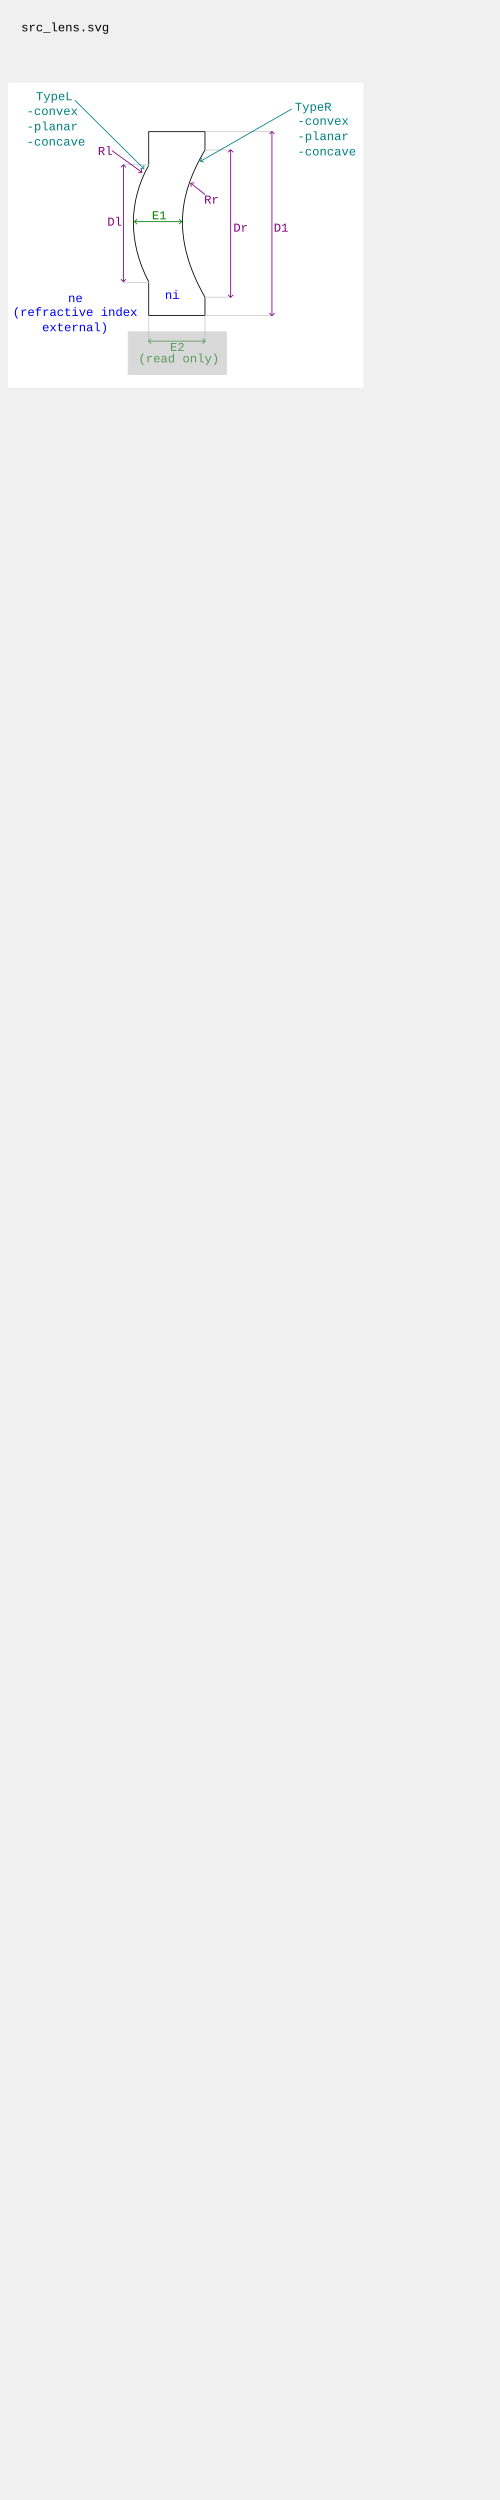
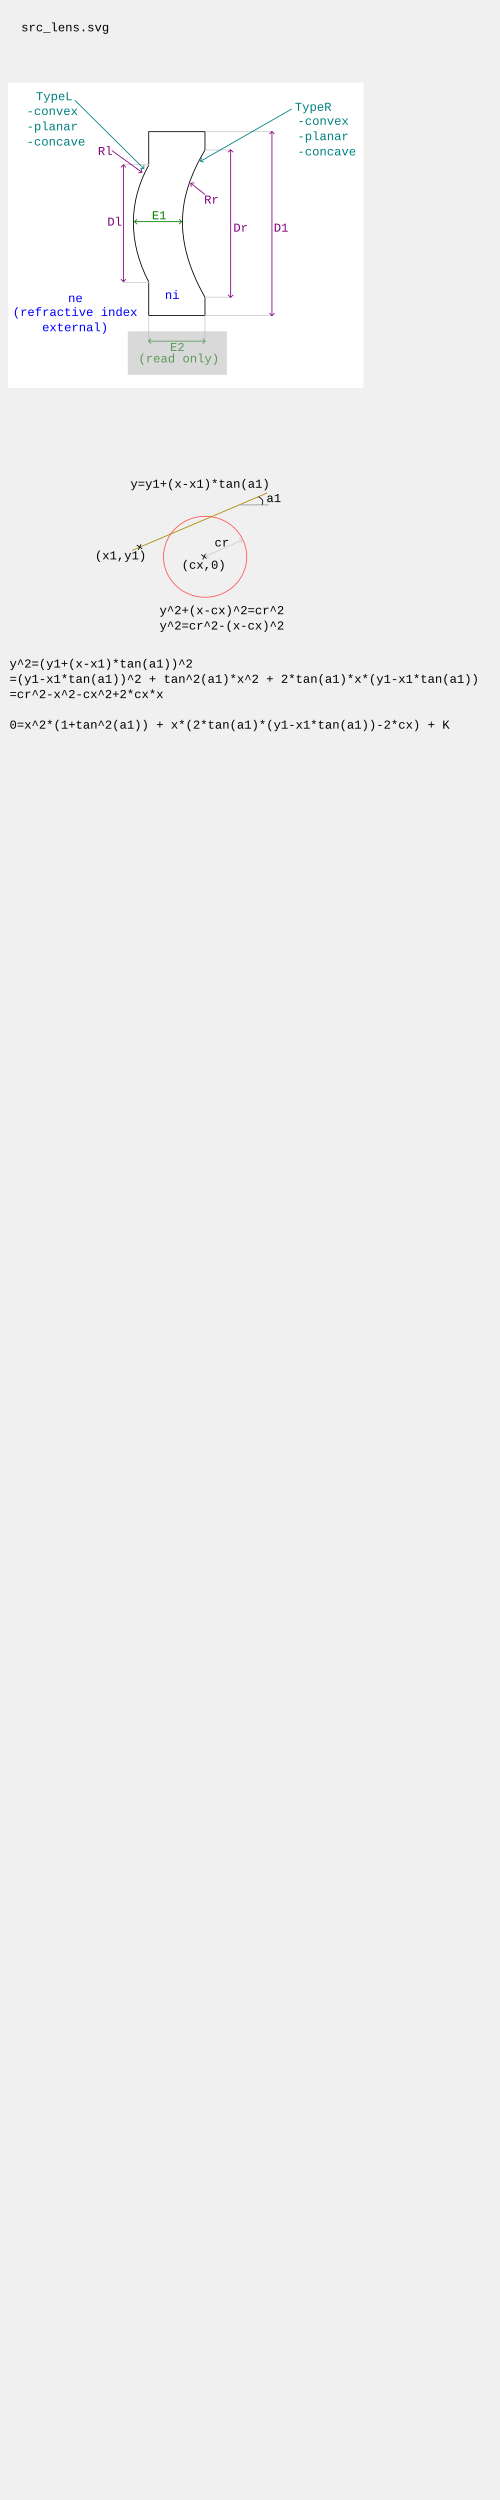
<svg xmlns="http://www.w3.org/2000/svg" width="600" height="3000" viewBox="0 0 158.75 793.75" version="1.1" id="svg1">
  <defs id="defs1">
+     <rect x="127.424" y="780.209" width="586.784" height="138.152" id="rect28" />
+     <rect x="185.792" y="722.921" width="198.801" height="50.721" id="rect26" />
+     <rect x="158.035" y="576.263" width="176.105" height="28.848" id="rect25" />
+     <rect x="320.415" y="668.689" width="31.992" height="23.561" id="rect24" />
+     <rect x="213.489" y="674.198" width="70.499" height="24.37" id="rect23" />
+     <rect x="293.013" y="661.043" width="35.232" height="31.242" id="rect22" />
+     <rect x="125.836" y="632.3" width="80.365" height="22.205" id="rect19" />
    <rect x="364.045" y="319.406" width="100.474" height="68.497" id="rect17" />
    <rect x="357.844" y="315.856" width="63.971" height="45.199" id="rect16" />
    <rect x="359.769" y="318.136" width="71.761" height="60.896" id="rect15" />
    <rect x="378.796" y="346.133" width="60.027" height="46.431" id="rect14" />
    <rect x="27.111" y="379.068" width="217.595" height="44.297" id="rect12" />
    <rect x="369.088" y="406.039" width="50.858" height="31.902" id="rect11" />
    <rect x="77.685" y="350.263" width="38.456" height="28.805" id="rect10" />
    <rect x="389.439" y="255.92" width="48.281" height="49.962" id="rect9" />
    <rect x="295.219" y="259.715" width="43.996" height="41.381" id="rect8" />
    <rect x="177.882" y="426.658" width="106.8" height="26.344" id="rect7" />
    <rect x="289.177" y="336.056" width="36.086" height="32.925" id="rect6" />
    <marker style="overflow:visible" id="ArrowWide" refX="0" refY="0" orient="auto-start-reverse" markerWidth="1" markerHeight="1" viewBox="0 0 1 1" preserveAspectRatio="xMidYMid">
      <path style="fill:none;stroke:context-stroke;stroke-width:1;stroke-linecap:butt" d="M 3,-3 0,0 3,3" transform="rotate(180,0.125,0)" id="path5" />
    </marker>
    <rect x="25.393" y="24.562" width="237.989" height="54.024" id="rect1" />
    <marker style="overflow:visible" id="ArrowWide-2" refX="0" refY="0" orient="auto-start-reverse" markerWidth="1" markerHeight="1" viewBox="0 0 1 1" preserveAspectRatio="xMidYMid">
      <path style="fill:none;stroke:context-stroke;stroke-width:1;stroke-linecap:butt" d="M 3,-3 0,0 3,3" transform="rotate(180,0.125,0)" id="path5-7" />
    </marker>
    <rect x="289.177" y="336.056" width="36.086" height="32.925" id="rect6-6" />
    <marker style="overflow:visible" id="ArrowWide-4" refX="0" refY="0" orient="auto-start-reverse" markerWidth="1" markerHeight="1" viewBox="0 0 1 1" preserveAspectRatio="xMidYMid">
      <path style="fill:none;stroke:context-stroke;stroke-width:1;stroke-linecap:butt" d="M 3,-3 0,0 3,3" transform="rotate(180,0.125,0)" id="path5-5" />
    </marker>
    <rect x="295.219" y="259.715" width="43.996" height="41.381" id="rect8-6" />
    <marker style="overflow:visible" id="ArrowWide-5" refX="0" refY="0" orient="auto-start-reverse" markerWidth="1" markerHeight="1" viewBox="0 0 1 1" preserveAspectRatio="xMidYMid">
      <path style="fill:none;stroke:context-stroke;stroke-width:1;stroke-linecap:butt" d="M 3,-3 0,0 3,3" transform="rotate(180,0.125,0)" id="path5-54" />
    </marker>
    <marker style="overflow:visible" id="ArrowWide-5-9" refX="0" refY="0" orient="auto-start-reverse" markerWidth="1" markerHeight="1" viewBox="0 0 1 1" preserveAspectRatio="xMidYMid">
      <path style="fill:none;stroke:context-stroke;stroke-width:1;stroke-linecap:butt" d="M 3,-3 0,0 3,3" transform="rotate(180,0.125,0)" id="path5-54-3" />
    </marker>
    <rect x="357.844" y="315.856" width="63.971" height="45.199" id="rect16-5" />
    <rect x="364.045" y="319.406" width="100.474" height="68.497" id="rect17-4" />
    <marker style="overflow:visible" id="ArrowWide-5-9-8" refX="0" refY="0" orient="auto-start-reverse" markerWidth="1" markerHeight="1" viewBox="0 0 1 1" preserveAspectRatio="xMidYMid">
      <path style="fill:none;stroke:context-stroke;stroke-width:1;stroke-linecap:butt" d="M 3,-3 0,0 3,3" transform="rotate(180,0.125,0)" id="path5-54-3-6" />
    </marker>
  </defs>
  <g id="layer1">
    <rect style="opacity:1;fill:#ffffff;stroke:#ffffff;stroke-width:0.265" id="rect18" width="112.593" height="96.642" x="2.658" y="26.361" />
    <text xml:space="preserve" transform="scale(0.2645833)" id="text1" style="font-size:14.667px;line-height:normal;font-family:'Liberation Mono';-inkscape-font-specification:'Liberation Mono';text-align:start;text-decoration-color:#000000;white-space:pre;shape-inside:url(#rect1);display:inline;fill:#000000;stroke-width:1;-inkscape-stroke:none;stop-color:#000000" x="-51.584" y="0">
-       <tspan x="25.393" y="37.613" id="tspan1">src_lens.svg</tspan>
+       <tspan x="25.393" y="37.613" id="tspan29">src_lens.svg</tspan>
    </text>
    <path style="fill:#ffffff;stroke:#000000;stroke-width:0.265" d="M 47.217,52.466 V 41.81 h 17.862 v 5.804" id="path1" />
    <path style="fill:#ffffff;stroke:#000000;stroke-width:0.265" d="M 47.217,89.507 V 100.163 H 65.078 V 94.359" id="path1-5" />
    <path style="fill:#ffffff;stroke:#000000;stroke-width:0.265" d="m 47.217,52.466 c -6.331,11.344 -6.629,24.261 0,37.042" id="path2" />
    <path style="fill:#ffffff;stroke:#000000;stroke-width:0.265" d="m 65.078,47.614 c -7.406,12.654 -11.425,26.647 0,46.745" id="path3" />
    <path style="fill:#ffffff;stroke:#008000;stroke-width:0.265;marker-start:url(#ArrowWide);marker-end:url(#ArrowWide)" d="M 42.786,70.374 H 57.593" id="path4" />
    <path style="fill:#ffffff;stroke:#cccccc;stroke-width:0.265" d="m 47.217,100.163 v 8.156" id="path6" />
    <path style="fill:#ffffff;stroke:#cccccc;stroke-width:0.265" d="m 65.078,100.163 v 8.156" id="path6-2" />
    <path style="fill:#ffffff;stroke:#008000;stroke-width:0.265;marker-start:url(#ArrowWide-2);marker-end:url(#ArrowWide-2)" d="M 47.217,108.319 H 65.078" id="path4-3" />
    <text xml:space="preserve" transform="matrix(0.2645833,0,0,0.2645833,-30.73875,-22.73891)" id="text6" style="font-size:14.667px;line-height:normal;font-family:'Liberation Mono';-inkscape-font-specification:'Liberation Mono';text-align:center;text-decoration-color:#000000;white-space:pre;shape-inside:url(#rect6);fill:#008000;stroke-width:1;-inkscape-stroke:none;stop-color:#000000">
-       <tspan x="298.419" y="349.107" id="tspan2">E1</tspan>
+       <tspan x="298.419" y="349.107" id="tspan30">E1</tspan>
    </text>
    <text xml:space="preserve" transform="matrix(0.2645833,0,0,0.2645833,-24.99232,19.08451)" id="text6-6" style="font-size:14.667px;line-height:normal;font-family:'Liberation Mono';-inkscape-font-specification:'Liberation Mono';text-align:center;text-decoration-color:#000000;white-space:pre;shape-inside:url(#rect6-6);display:inline;fill:#008000;stroke-width:1;-inkscape-stroke:none;stop-color:#000000">
-       <tspan x="298.419" y="349.107" id="tspan3">E2</tspan>
+       <tspan x="298.419" y="349.107" id="tspan31">E2</tspan>
    </text>
    <text xml:space="preserve" transform="matrix(0.2645833,0,0,0.2645833,-4.418895,-1.272892)" id="text7" style="font-size:14.667px;line-height:normal;font-family:'Liberation Mono';-inkscape-font-specification:'Liberation Mono';text-align:center;text-decoration-color:#000000;white-space:pre;shape-inside:url(#rect7);fill:#008000;stroke-width:1;-inkscape-stroke:none;stop-color:#000000">
-       <tspan x="182.874" y="439.708" id="tspan4">(read only)</tspan>
+       <tspan x="182.874" y="439.708" id="tspan32">(read only)</tspan>
    </text>
    <path style="fill:#ffffff;stroke:#cccccc;stroke-width:0.265" d="m 65.078,94.359 h 8.156" id="path6-2-2" />
    <path style="fill:#ffffff;stroke:#cccccc;stroke-width:0.265" d="m 65.078,47.614 h 8.156" id="path6-2-7" />
    <path style="fill:#008000;stroke:#800080;stroke-width:0.265;marker-start:url(#ArrowWide);marker-end:url(#ArrowWide)" d="M 73.234,47.614 V 94.359" id="path7" />
    <text xml:space="preserve" transform="matrix(0.2645833,0,0,0.2645833,-7.518603,1.384927)" id="text8" style="font-size:14.667px;line-height:normal;font-family:'Liberation Mono';-inkscape-font-specification:'Liberation Mono';text-align:center;text-decoration-color:#000000;white-space:pre;shape-inside:url(#rect8);fill:#800080;stroke-width:1;-inkscape-stroke:none;stop-color:#000000">
-       <tspan x="308.415" y="272.765" id="tspan5">Dr</tspan>
+       <tspan x="308.415" y="272.765" id="tspan33">Dr</tspan>
    </text>
    <path style="fill:#ffffff;stroke:#cccccc;stroke-width:0.265" d="M 65.211,41.81 H 86.34" id="path6-2-7-2" />
    <path style="fill:#ffffff;stroke:#cccccc;stroke-width:0.265" d="M 65.211,100.163 H 86.34" id="path6-2-7-2-3" />
    <path style="fill:#800080;stroke:#800080;stroke-width:0.265;marker-start:url(#ArrowWide);marker-end:url(#ArrowWide)" d="M 86.34,41.81 V 100.163" id="path8" />
    <text xml:space="preserve" transform="matrix(0.2645833,0,0,0.2645833,-20.17731,2.389)" id="text9" style="font-size:14.667px;line-height:normal;font-family:'Liberation Mono';-inkscape-font-specification:'Liberation Mono';text-align:center;text-decoration-color:#000000;white-space:pre;shape-inside:url(#rect9);fill:#800080;stroke-width:1;-inkscape-stroke:none;stop-color:#000000">
-       <tspan x="404.779" y="268.97" id="tspan6">D1</tspan>
+       <tspan x="404.779" y="268.97" id="tspan34">D1</tspan>
    </text>
    <path style="fill:#ffffff;stroke:#cccccc;stroke-width:0.265" d="m 39.178,52.269 h 8.156" id="path6-2-7-9" />
    <path style="fill:#ffffff;stroke:#cccccc;stroke-width:0.265" d="m 39.178,89.701 h 8.156" id="path6-2-7-4" />
    <path style="fill:#008000;stroke:#800080;stroke-width:0.265;marker-start:url(#ArrowWide-4);marker-end:url(#ArrowWide-4)" d="M 39.178,52.389 V 89.368" id="path7-6" />
    <text xml:space="preserve" transform="matrix(0.2645833,0,0,0.2645833,-47.53076,-0.5173832)" id="text8-2" style="font-size:14.667px;line-height:normal;font-family:'Liberation Mono';-inkscape-font-specification:'Liberation Mono';text-align:center;text-decoration-color:#000000;white-space:pre;shape-inside:url(#rect8-6);display:inline;fill:#800080;stroke-width:1;-inkscape-stroke:none;stop-color:#000000">
-       <tspan x="308.415" y="272.765" id="tspan7">Dl</tspan>
+       <tspan x="308.415" y="272.765" id="tspan35">Dl</tspan>
    </text>
    <text xml:space="preserve" transform="matrix(0.2645833,0,0,0.2645833,-1.707374,-0.2000091)" id="text10" style="font-size:14.667px;line-height:normal;font-family:'Liberation Mono';-inkscape-font-specification:'Liberation Mono';text-align:center;text-decoration-color:#000000;white-space:pre;shape-inside:url(#rect10);fill:#0000ff;stroke-width:1;-inkscape-stroke:none;stop-color:#000000">
-       <tspan x="88.112" y="363.312" id="tspan8">ne</tspan>
+       <tspan x="88.112" y="363.312" id="tspan36">ne</tspan>
    </text>
    <text xml:space="preserve" transform="matrix(0.2645833,0,0,0.2645833,-49.70537,-15.98286)" id="text11" style="font-size:14.667px;line-height:normal;font-family:'Liberation Mono';-inkscape-font-specification:'Liberation Mono';text-align:center;text-decoration-color:#000000;white-space:pre;shape-inside:url(#rect11);fill:#0000ff;stroke-width:1;-inkscape-stroke:none;stop-color:#000000">
-       <tspan x="385.716" y="419.089" id="tspan9">ni</tspan>
+       <tspan x="385.716" y="419.089" id="tspan37">ni</tspan>
    </text>
    <text xml:space="preserve" transform="matrix(0.2645833,0,0,0.2645833,-12.12147,-3.417989)" id="text12" style="font-size:14.667px;line-height:normal;font-family:'Liberation Mono';-inkscape-font-specification:'Liberation Mono';text-align:center;text-decoration-color:#000000;white-space:pre;shape-inside:url(#rect12);fill:#0000ff;stroke-width:1;-inkscape-stroke:none;stop-color:#000000">
-       <tspan x="61.096" y="392.118" id="tspan10">(refractive index
+       <tspan x="61.096" y="392.118" id="tspan38">(refractive index
</tspan>
-       <tspan x="96.302" y="410.452" id="tspan11">external)</tspan>
+       <tspan x="96.302" y="410.452" id="tspan39">external)</tspan>
    </text>
    <rect style="fill:#b3b3b3;stroke:#b3b3b3;stroke-width:0.265;opacity:0.5" id="rect13" width="31.19" height="13.52" x="40.697" y="105.348" />
    <path style="opacity:1;fill:#b3b3b3;stroke:#800080;stroke-width:0.265;marker-start:url(#ArrowWide)" d="m 60.636,58.214 4.431,3.529" id="path13" />
    <text xml:space="preserve" transform="matrix(0.2645833,0,0,0.2645833,-41.03624,-30.39246)" id="text13" style="font-size:14.667px;line-height:normal;font-family:'Liberation Mono';-inkscape-font-specification:'Liberation Mono';text-align:center;text-decoration-color:#000000;white-space:pre;shape-inside:url(#rect14);fill:#800080;stroke-width:1;-inkscape-stroke:none;stop-color:#000000">
-       <tspan x="400.007" y="359.183" id="tspan12">Rr</tspan>
+       <tspan x="400.007" y="359.183" id="tspan40">Rr</tspan>
    </text>
    <path style="fill:#b3b3b3;stroke:#800080;stroke-width:0.265;marker-start:url(#ArrowWide-5)" d="M 44.976,54.65 35.501,47.798" id="path13-6" />
    <text xml:space="preserve" transform="matrix(0.2645833,0,0,0.2645833,-71.28657,-38.39462)" id="text14" style="font-size:14.667px;line-height:normal;font-family:'Liberation Mono';-inkscape-font-specification:'Liberation Mono';text-align:center;text-decoration-color:#000000;white-space:pre;shape-inside:url(#rect15);fill:#800080;stroke-width:1;-inkscape-stroke:none;stop-color:#000000">
-       <tspan x="386.848" y="331.185" id="tspan13">Rl</tspan>
+       <tspan x="386.848" y="331.185" id="tspan41">Rl</tspan>
    </text>
    <path style="fill:#b3b3b3;stroke:#008080;stroke-width:0.265;marker-start:url(#ArrowWide-5-9)" d="M 45.631,53.506 23.767,31.83" id="path13-6-4" />
    <text xml:space="preserve" transform="matrix(0.2645833,0,0,0.2645833,-85.90712,-55.19707)" id="text15" style="font-size:14.667px;line-height:normal;font-family:'Liberation Mono';-inkscape-font-specification:'Liberation Mono';text-align:center;text-decoration-color:#000000;white-space:pre;shape-inside:url(#rect16);fill:#008080;stroke-width:1;-inkscape-stroke:none;stop-color:#000000">
-       <tspan x="367.825" y="328.906" id="tspan14">TypeL</tspan>
+       <tspan x="367.825" y="328.906" id="tspan42">TypeL</tspan>
    </text>
    <text xml:space="preserve" transform="matrix(0.2645833,0,0,0.2645833,-87.87884,-51.43881)" id="text16" style="font-size:14.667px;line-height:normal;font-family:'Liberation Mono';-inkscape-font-specification:'Liberation Mono';text-align:start;text-decoration-color:#000000;white-space:pre;shape-inside:url(#rect17);fill:#008080;stroke-width:1;-inkscape-stroke:none;stop-color:#000000" x="-2.005" y="0">
-       <tspan x="364.045" y="332.456" id="tspan15">-convex
+       <tspan x="364.045" y="332.456" id="tspan43">-convex
</tspan>
-       <tspan x="364.045" y="350.79" id="tspan16">-planar
+       <tspan x="364.045" y="350.79" id="tspan44">-planar
</tspan>
-       <tspan x="364.045" y="369.123" id="tspan17">-concave</tspan>
+       <tspan x="364.045" y="369.123" id="tspan45">-concave</tspan>
    </text>
    <text xml:space="preserve" transform="matrix(0.2645833,0,0,0.2645833,-3.708983,-51.83033)" id="text15-4" style="font-size:14.667px;line-height:normal;font-family:'Liberation Mono';-inkscape-font-specification:'Liberation Mono';text-align:center;text-decoration-color:#000000;white-space:pre;shape-inside:url(#rect16-5);display:inline;fill:#008080;stroke-width:1;-inkscape-stroke:none;stop-color:#000000">
-       <tspan x="367.825" y="328.906" id="tspan18">TypeR</tspan>
+       <tspan x="367.825" y="328.906" id="tspan46">TypeR</tspan>
    </text>
    <text xml:space="preserve" transform="matrix(0.2645833,0,0,0.2645833,-1.878462,-48.31281)" id="text16-3" style="font-size:14.667px;line-height:normal;font-family:'Liberation Mono';-inkscape-font-specification:'Liberation Mono';text-align:start;text-decoration-color:#000000;white-space:pre;shape-inside:url(#rect17-4);display:inline;fill:#008080;stroke-width:1;-inkscape-stroke:none;stop-color:#000000" x="-2.005" y="0">
-       <tspan x="364.045" y="332.456" id="tspan19">-convex
+       <tspan x="364.045" y="332.456" id="tspan47">-convex
</tspan>
-       <tspan x="364.045" y="350.79" id="tspan20">-planar
+       <tspan x="364.045" y="350.79" id="tspan48">-planar
</tspan>
-       <tspan x="364.045" y="369.123" id="tspan21">-concave</tspan>
+       <tspan x="364.045" y="369.123" id="tspan49">-concave</tspan>
    </text>
    <path style="fill:#b3b3b3;stroke:#008080;stroke-width:0.265;marker-start:url(#ArrowWide-5-9-8)" d="M 63.719,51.161 92.62,34.594" id="path13-6-4-8" />
+     <ellipse style="fill:none;stroke:#ff5555;stroke-width:0.265" id="path9" cx="65.13" cy="176.779" rx="13.215" ry="12.851" />
+     <path style="fill:#ffffff;stroke:#aa8800;stroke-width:0.265" d="M 41.944,174.751 84.821,156.516" id="path10" />
+     <path style="fill:#ffffff;stroke:#000000;stroke-width:0.265" d="m 43.406,173.046 1.726,1.238" id="path11" />
+     <path style="fill:#ffffff;stroke:#000000;stroke-width:0.265" d="m 44.762,172.838 -0.868,1.735" id="path12" />
+     <path style="fill:#999999;stroke:#999999;stroke-width:0.265" d="m 76.032,160.301 h 9.235" id="path14" />
+     <text xml:space="preserve" transform="matrix(0.2645833,0,0,0.2645833,-5.641788,6.863755)" id="text17" style="font-size:14.667px;line-height:normal;font-family:'Liberation Mono';-inkscape-font-specification:'Liberation Mono';text-align:center;text-decoration-color:#000000;white-space:pre;shape-inside:url(#rect19);fill:#000000;stroke-width:1;-inkscape-stroke:none;stop-color:#000000">
+       <tspan x="135.213" y="645.351" id="tspan50">(x1,y1)</tspan>
+     </text>
+     <path style="fill:none;stroke:#000000;stroke-width:0.265" d="m 82.06,157.721 c 0,0 1.119,0.611 1.329,1.16 0.166,0.433 -0.168,1.382 -0.168,1.382" id="path22" />
+     <text xml:space="preserve" transform="matrix(0.2645833,0,0,0.2645833,4.742037,-18.94014)" id="text22" style="font-size:14.667px;line-height:normal;font-family:'Liberation Mono';-inkscape-font-specification:'Liberation Mono';text-align:center;text-decoration-color:#000000;white-space:pre;shape-inside:url(#rect22);fill:#000000;stroke-width:1;-inkscape-stroke:none;stop-color:#000000">
+       <tspan x="301.826" y="674.093" id="tspan51">a1</tspan>
+     </text>
+     <path style="fill:#ffffff;stroke:#000000;stroke-width:0.265" d="m 63.873,176.082 1.726,1.238" id="path11-2" />
+     <path style="fill:#ffffff;stroke:#000000;stroke-width:0.265" d="m 65.229,175.874 -0.868,1.735" id="path12-9" />
+     <text xml:space="preserve" transform="matrix(0.2645833,0,0,0.2645833,-1.147894,-1.255068)" id="text23" style="font-size:14.667px;line-height:normal;font-family:'Liberation Mono';-inkscape-font-specification:'Liberation Mono';text-align:center;text-decoration-color:#000000;white-space:pre;shape-inside:url(#rect23);fill:#000000;stroke-width:1;-inkscape-stroke:none;stop-color:#000000">
+       <tspan x="222.335" y="687.247" id="tspan52">(cx,0)</tspan>
+     </text>
+     <path style="fill:none;stroke:#cccccc;stroke-width:0.265;marker-start:url(#ArrowWide);marker-end:url(#ArrowWide)" d="M 65.286,176.612 76.873,171.498" id="path24" />
+     <text xml:space="preserve" transform="matrix(0.2645833,0,0,0.2645833,-18.57186,-6.884356)" id="text24" style="font-size:14.667px;line-height:normal;font-family:'Liberation Mono';-inkscape-font-specification:'Liberation Mono';text-align:center;text-decoration-color:#000000;white-space:pre;shape-inside:url(#rect24);fill:#000000;stroke-width:1;-inkscape-stroke:none;stop-color:#000000">
+       <tspan x="327.609" y="681.74" id="tspan53">cr</tspan>
+     </text>
+     <text xml:space="preserve" transform="matrix(0.2645833,0,0,0.2645833,-1.58446,-1.070812)" id="text25" style="font-size:14.667px;line-height:normal;font-family:'Liberation Mono';-inkscape-font-specification:'Liberation Mono';text-align:center;text-decoration-color:#000000;white-space:pre;shape-inside:url(#rect25);fill:#000000;stroke-width:1;-inkscape-stroke:none;stop-color:#000000">
+       <tspan x="162.474" y="589.312" id="tspan54">y=y1+(x-x1)*tan(a1)</tspan>
+     </text>
+     <text xml:space="preserve" transform="matrix(0.2645833,0,0,0.2645833,-5.01518,0.2895777)" id="text26" style="font-size:14.667px;line-height:normal;font-family:'Liberation Mono';-inkscape-font-specification:'Liberation Mono';text-align:center;text-decoration-color:#000000;white-space:pre;shape-inside:url(#rect26);fill:#000000;stroke-width:1;-inkscape-stroke:none;stop-color:#000000">
+       <tspan x="210.379" y="735.972" id="tspan55">y^2+(x-cx)^2=cr^2
+ </tspan>
+       <tspan x="210.379" y="754.305" id="tspan56">y^2=cr^2-(x-cx)^2</tspan>
+     </text>
+     <text xml:space="preserve" transform="matrix(0.2645833,0,0,0.2645833,-30.6957,2.066163)" id="text28" style="font-size:14.667px;line-height:normal;font-family:'Liberation Mono';-inkscape-font-specification:'Liberation Mono';text-align:start;text-decoration-color:#000000;white-space:pre;shape-inside:url(#rect28);fill:#000000;stroke-width:1;-inkscape-stroke:none;stop-color:#000000" x="-109.263" y="0">
+       <tspan x="127.424" y="793.259" id="tspan57">y^2=(y1+(x-x1)*tan(a1))^2
+ </tspan>
+       <tspan x="127.424" y="811.592" id="tspan58">=(y1-x1*tan(a1))^2 + tan^2(a1)*x^2 + 2*tan(a1)*x*(y1-x1*tan(a1))
+ </tspan>
+       <tspan x="127.424" y="829.926" id="tspan59">=cr^2-x^2-cx^2+2*cx*x
+ </tspan>
+       <tspan x="127.424" y="848.259" id="tspan60">
+ </tspan>
+       <tspan x="127.424" y="866.593" id="tspan61">0=x^2*(1+tan^2(a1)) + x*(2*tan(a1)*(y1-x1*tan(a1))-2*cx) + K</tspan>
+     </text>
  </g>
</svg>
